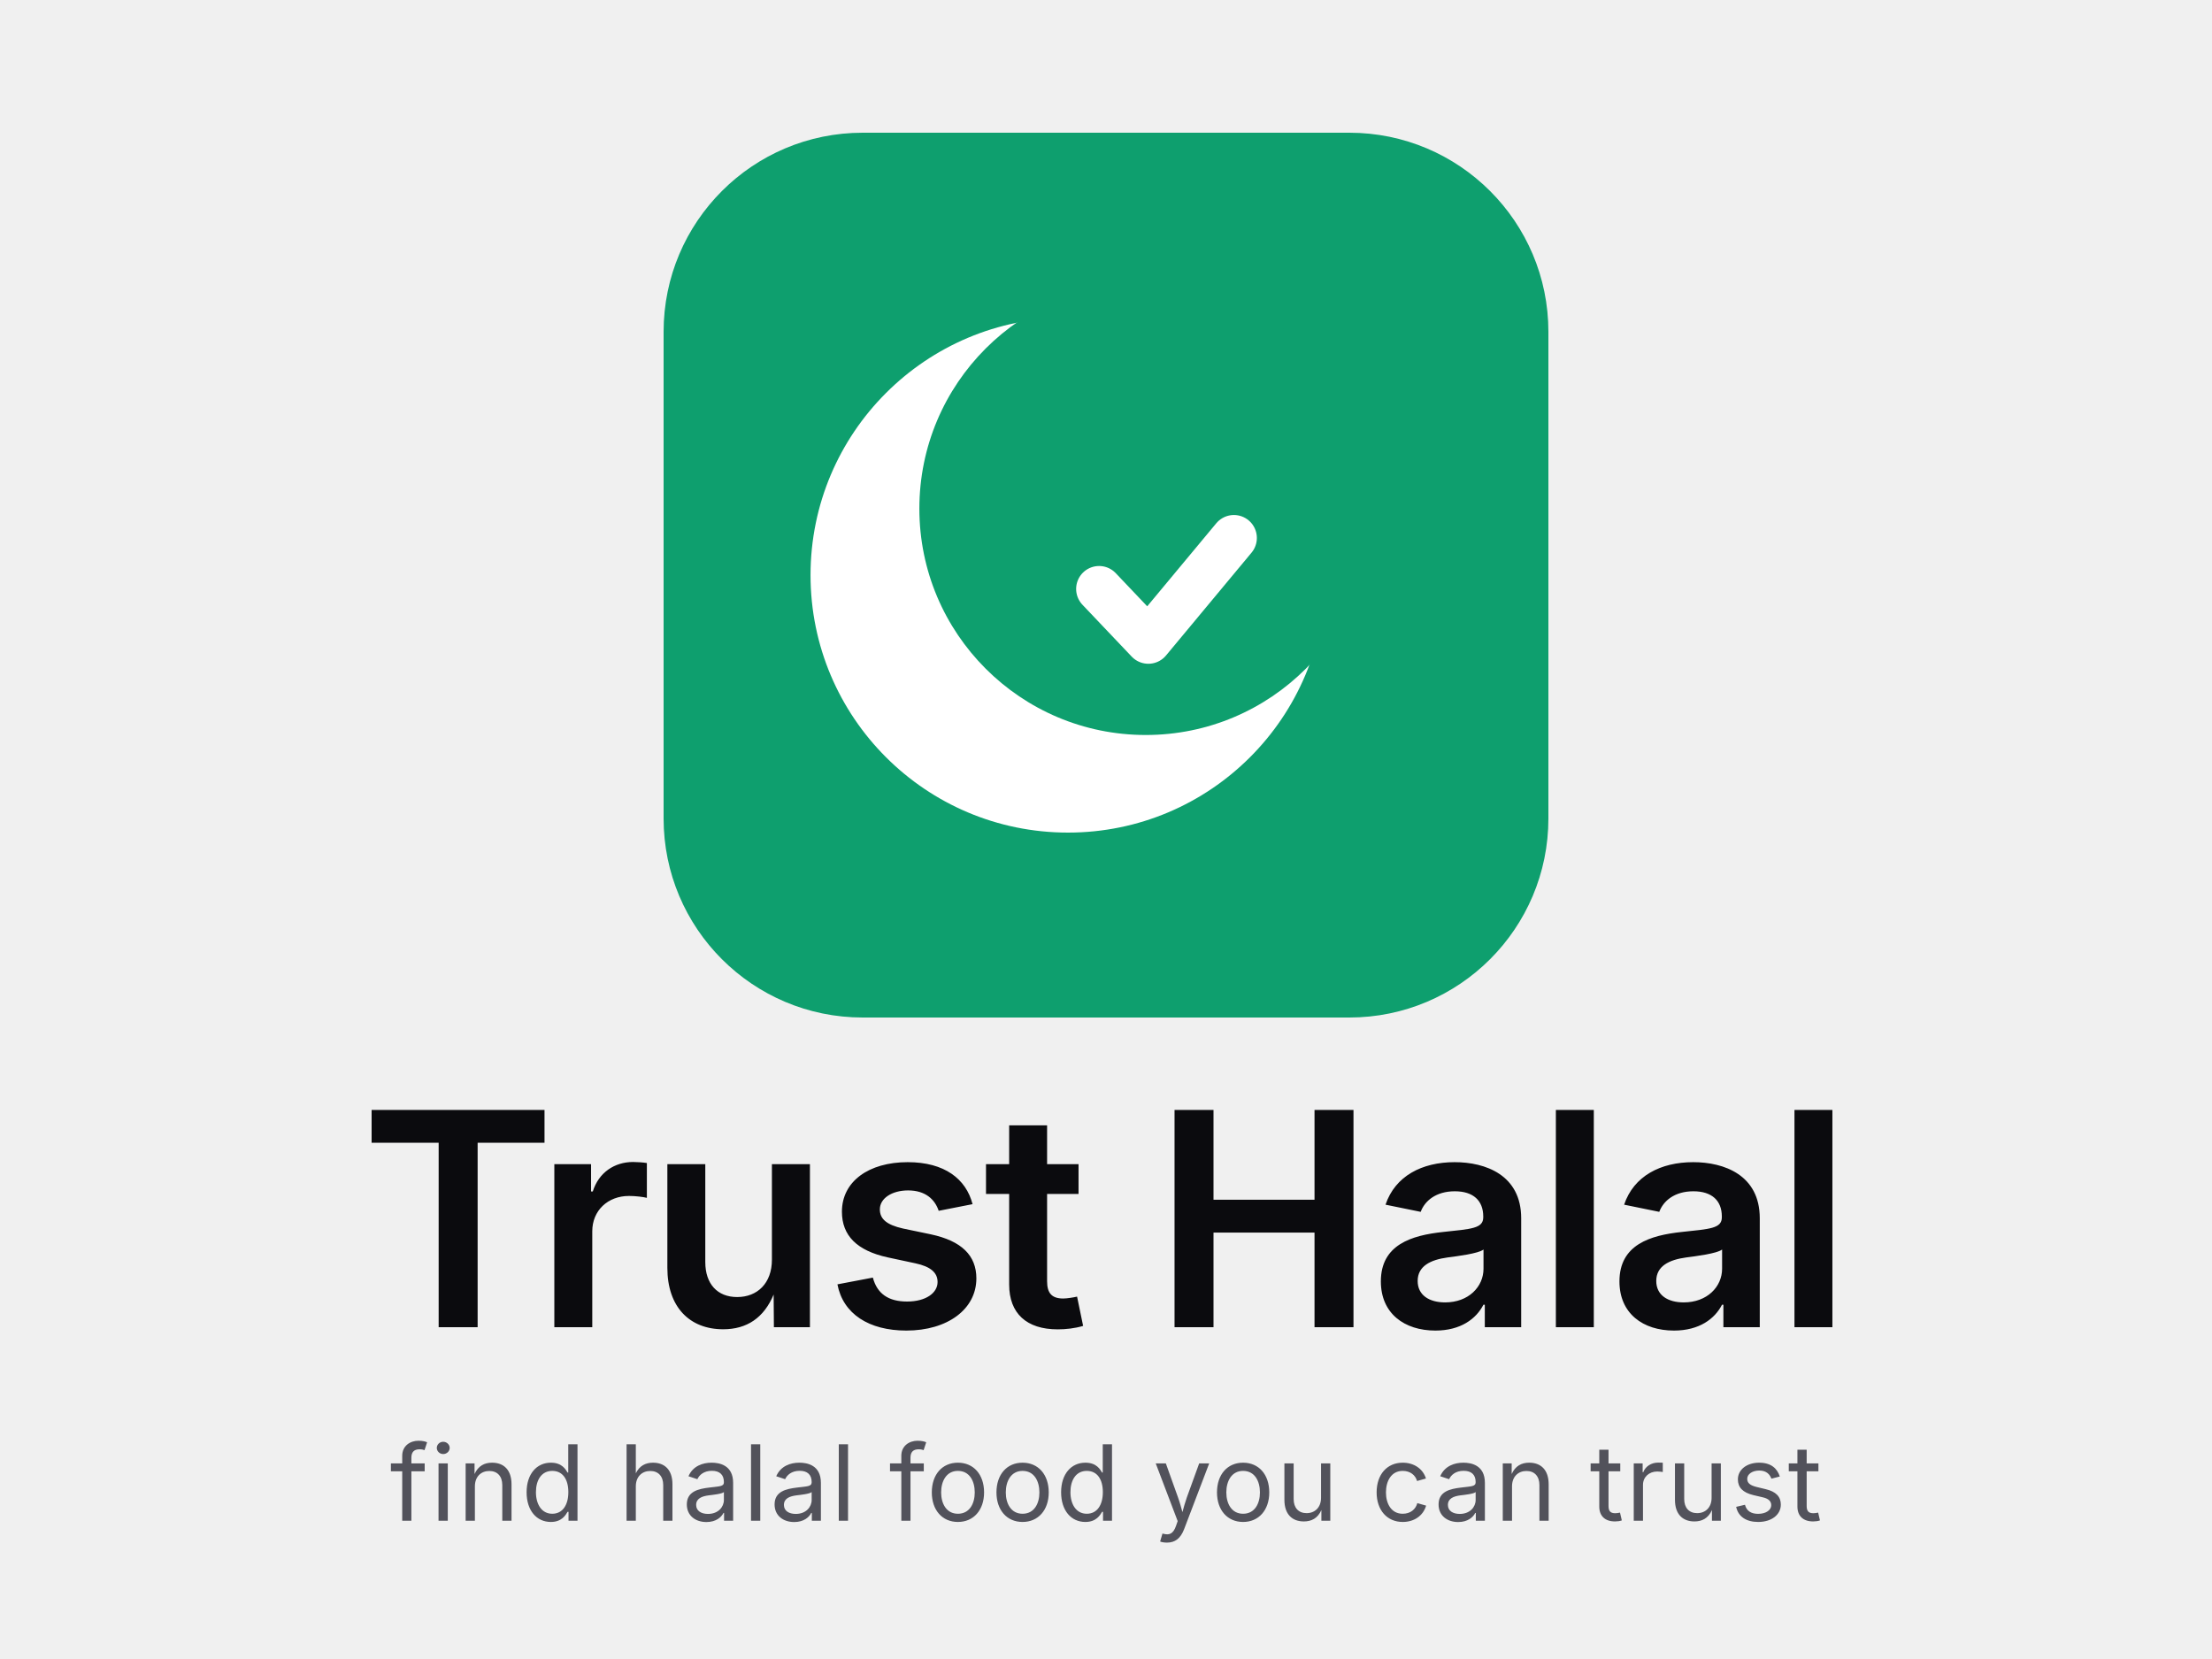
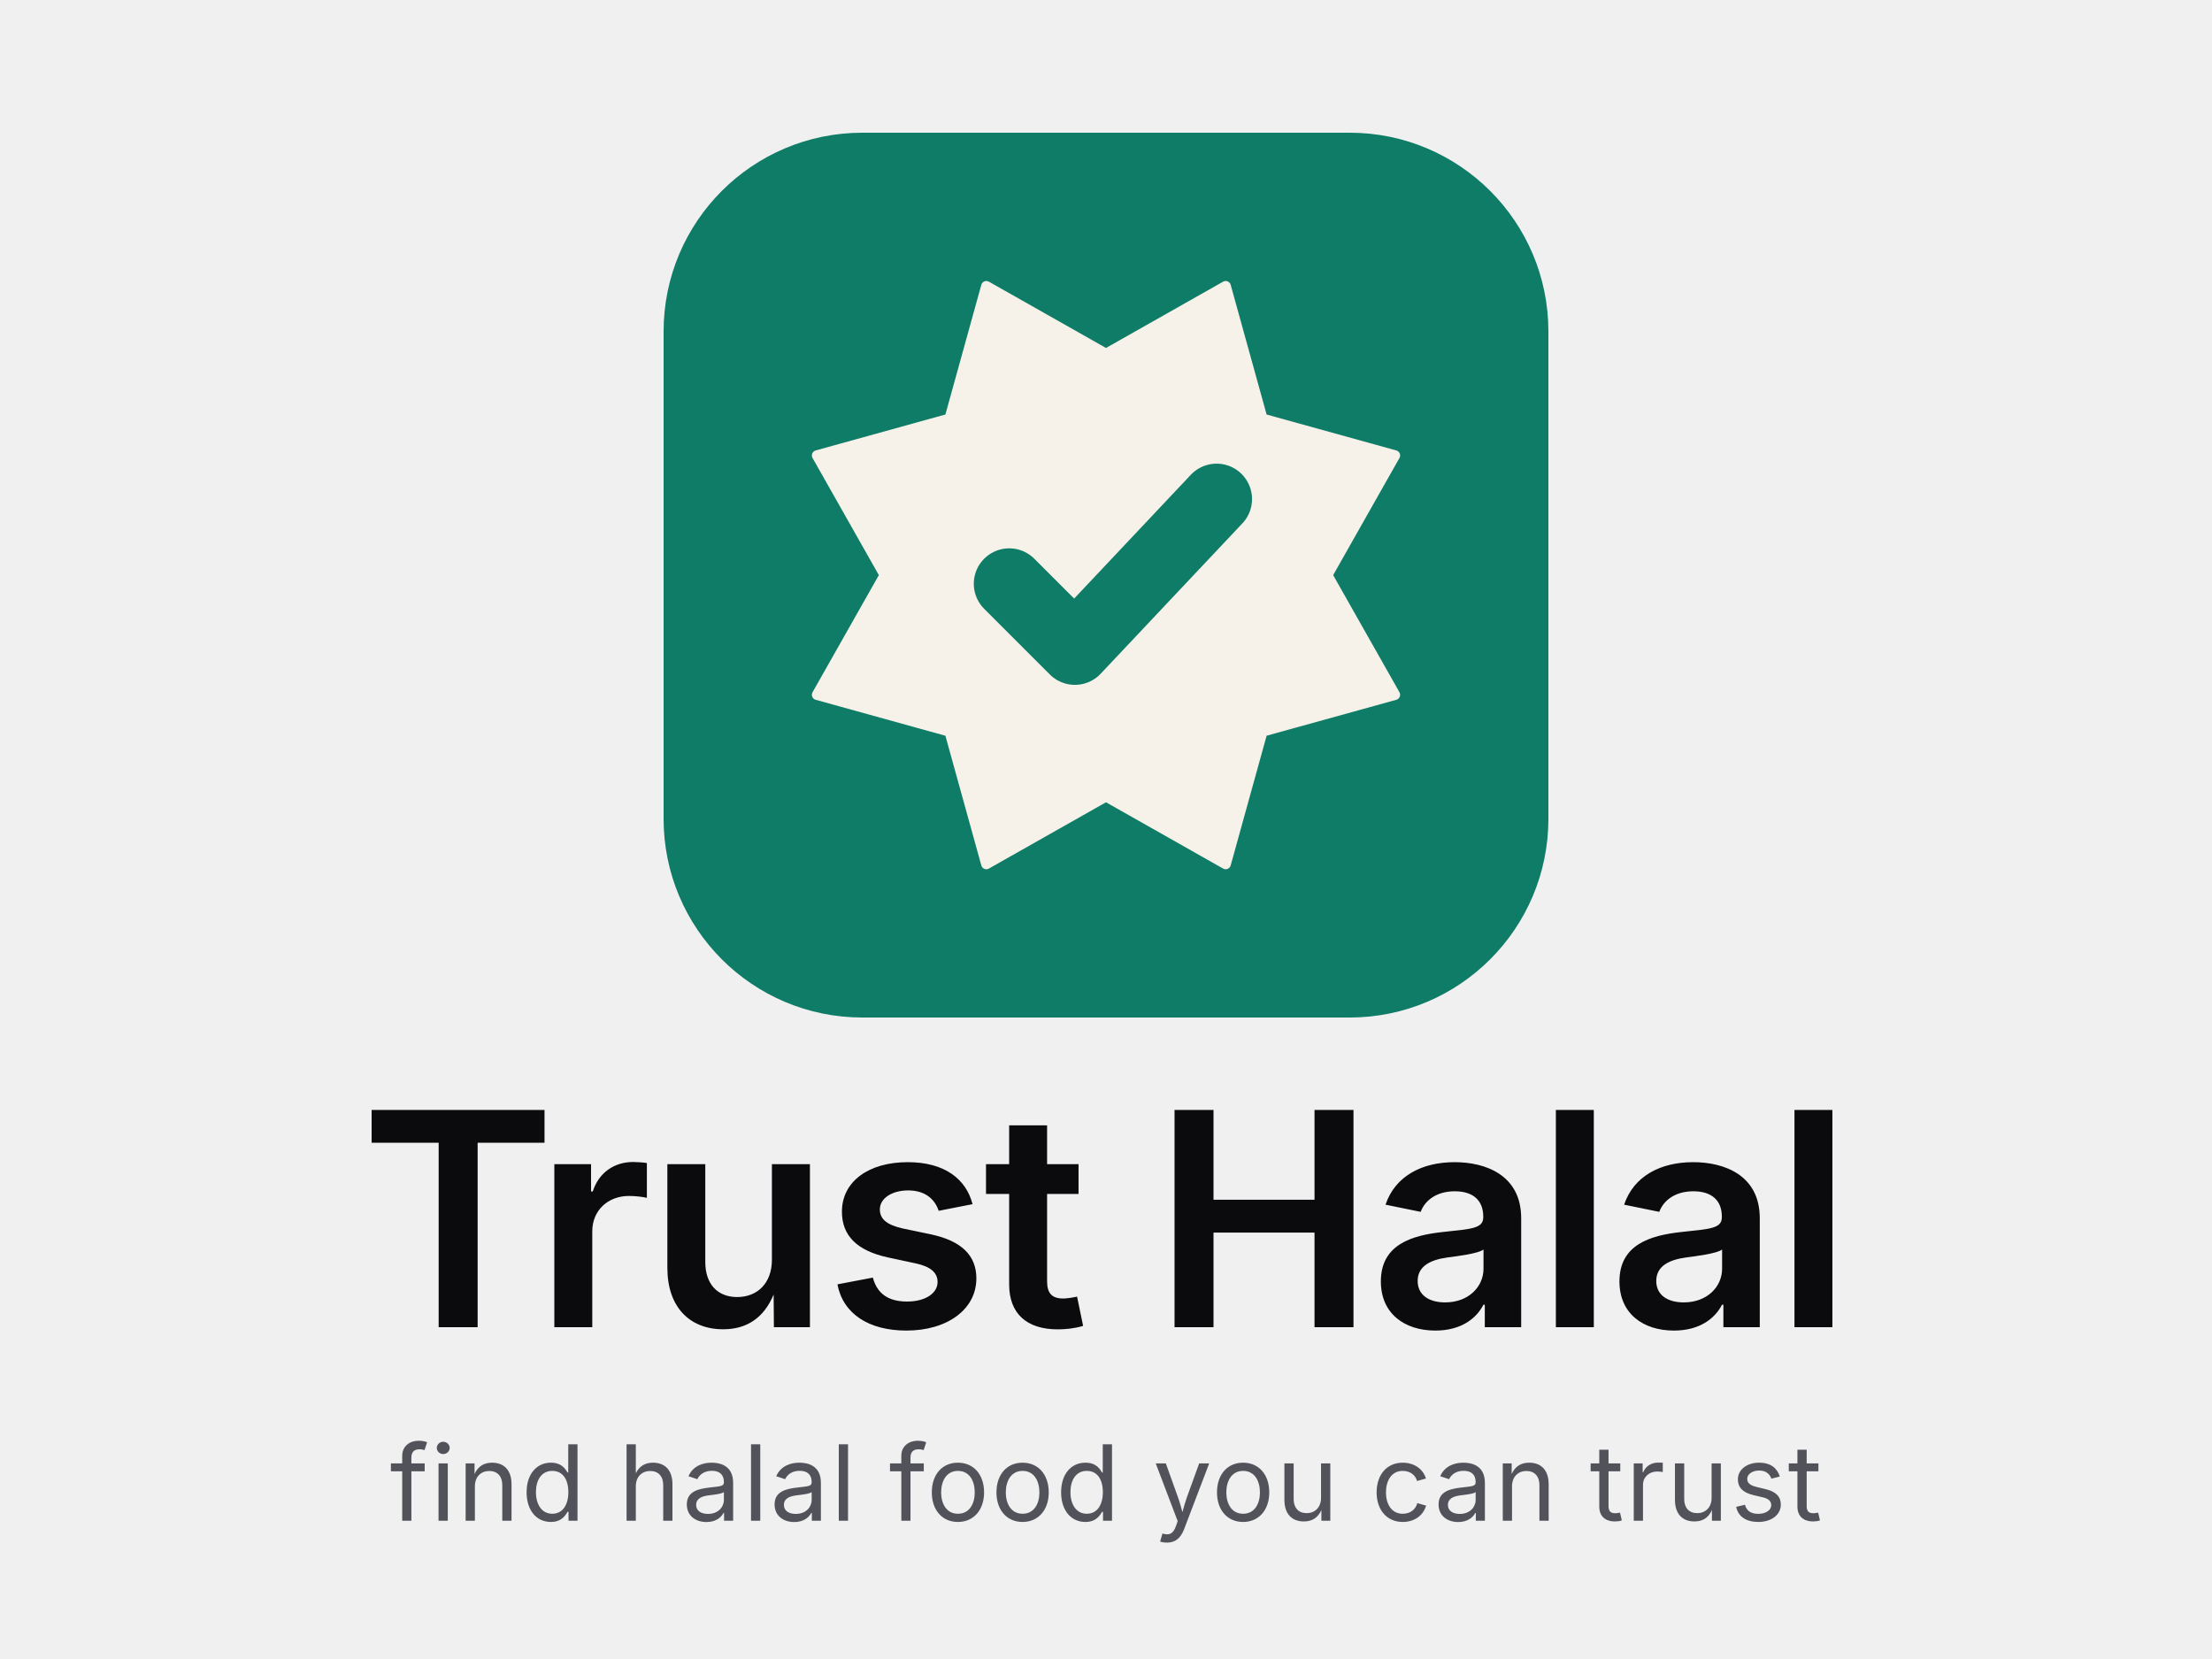
<svg xmlns="http://www.w3.org/2000/svg" width="400" height="300" viewBox="0 0 400 300" role="img" aria-label="Trust Halal — find halal food you can trust">
-   <g>
-     <rect x="120" y="24" width="160" height="160" rx="36" fill="#0E9F6E" />
-     <circle cx="193.13" cy="104" r="46.56" fill="#FFFFFF" />
-     <circle cx="207.19" cy="91.97" r="40.94" fill="#0E9F6E" />
-     <path d="M198.75 106.5 L207.66 115.88 L223.13 97.28" fill="none" stroke="#FFFFFF" stroke-width="8.3" stroke-linecap="round" stroke-linejoin="round" />
+   <g transform="translate(120,24) scale(0.15625)">
+     <rect width="1024" height="1024" rx="230" fill="#0E7C66" />
+     <path d="M 650.5 177.6 L 693.0 331.0 L 846.4 373.5 L 768.0 512.0 L 846.4 650.5 L 693.0 693.0 L 650.5 846.4 L 512.0 768.0 L 373.5 846.4 L 331.0 693.0 L 177.6 650.5 L 256.0 512.0 L 177.6 373.5 L 331.0 331.0 L 373.5 177.6 L 512.0 256.0 Z" fill="#F6F2E9" stroke="#F6F2E9" stroke-width="12" stroke-linejoin="round" />
+     <path d="M 400 522 L 476 598 L 640 424" fill="none" stroke="#0E7C66" stroke-width="82" stroke-linecap="round" stroke-linejoin="round" />
  </g>
  <text x="200" y="240" text-anchor="middle" font-family="Inter, ui-sans-serif, system-ui, -apple-system, 'Helvetica Neue', Arial, sans-serif" font-size="54" font-weight="600" letter-spacing="-1" fill="#0B0B0E">Trust Halal</text>
  <text x="200" y="275" text-anchor="middle" font-family="Inter, ui-sans-serif, system-ui, -apple-system, 'Helvetica Neue', Arial, sans-serif" font-size="19" font-weight="400" letter-spacing="0.3" fill="#52525B">find halal food you can trust</text>
</svg>
